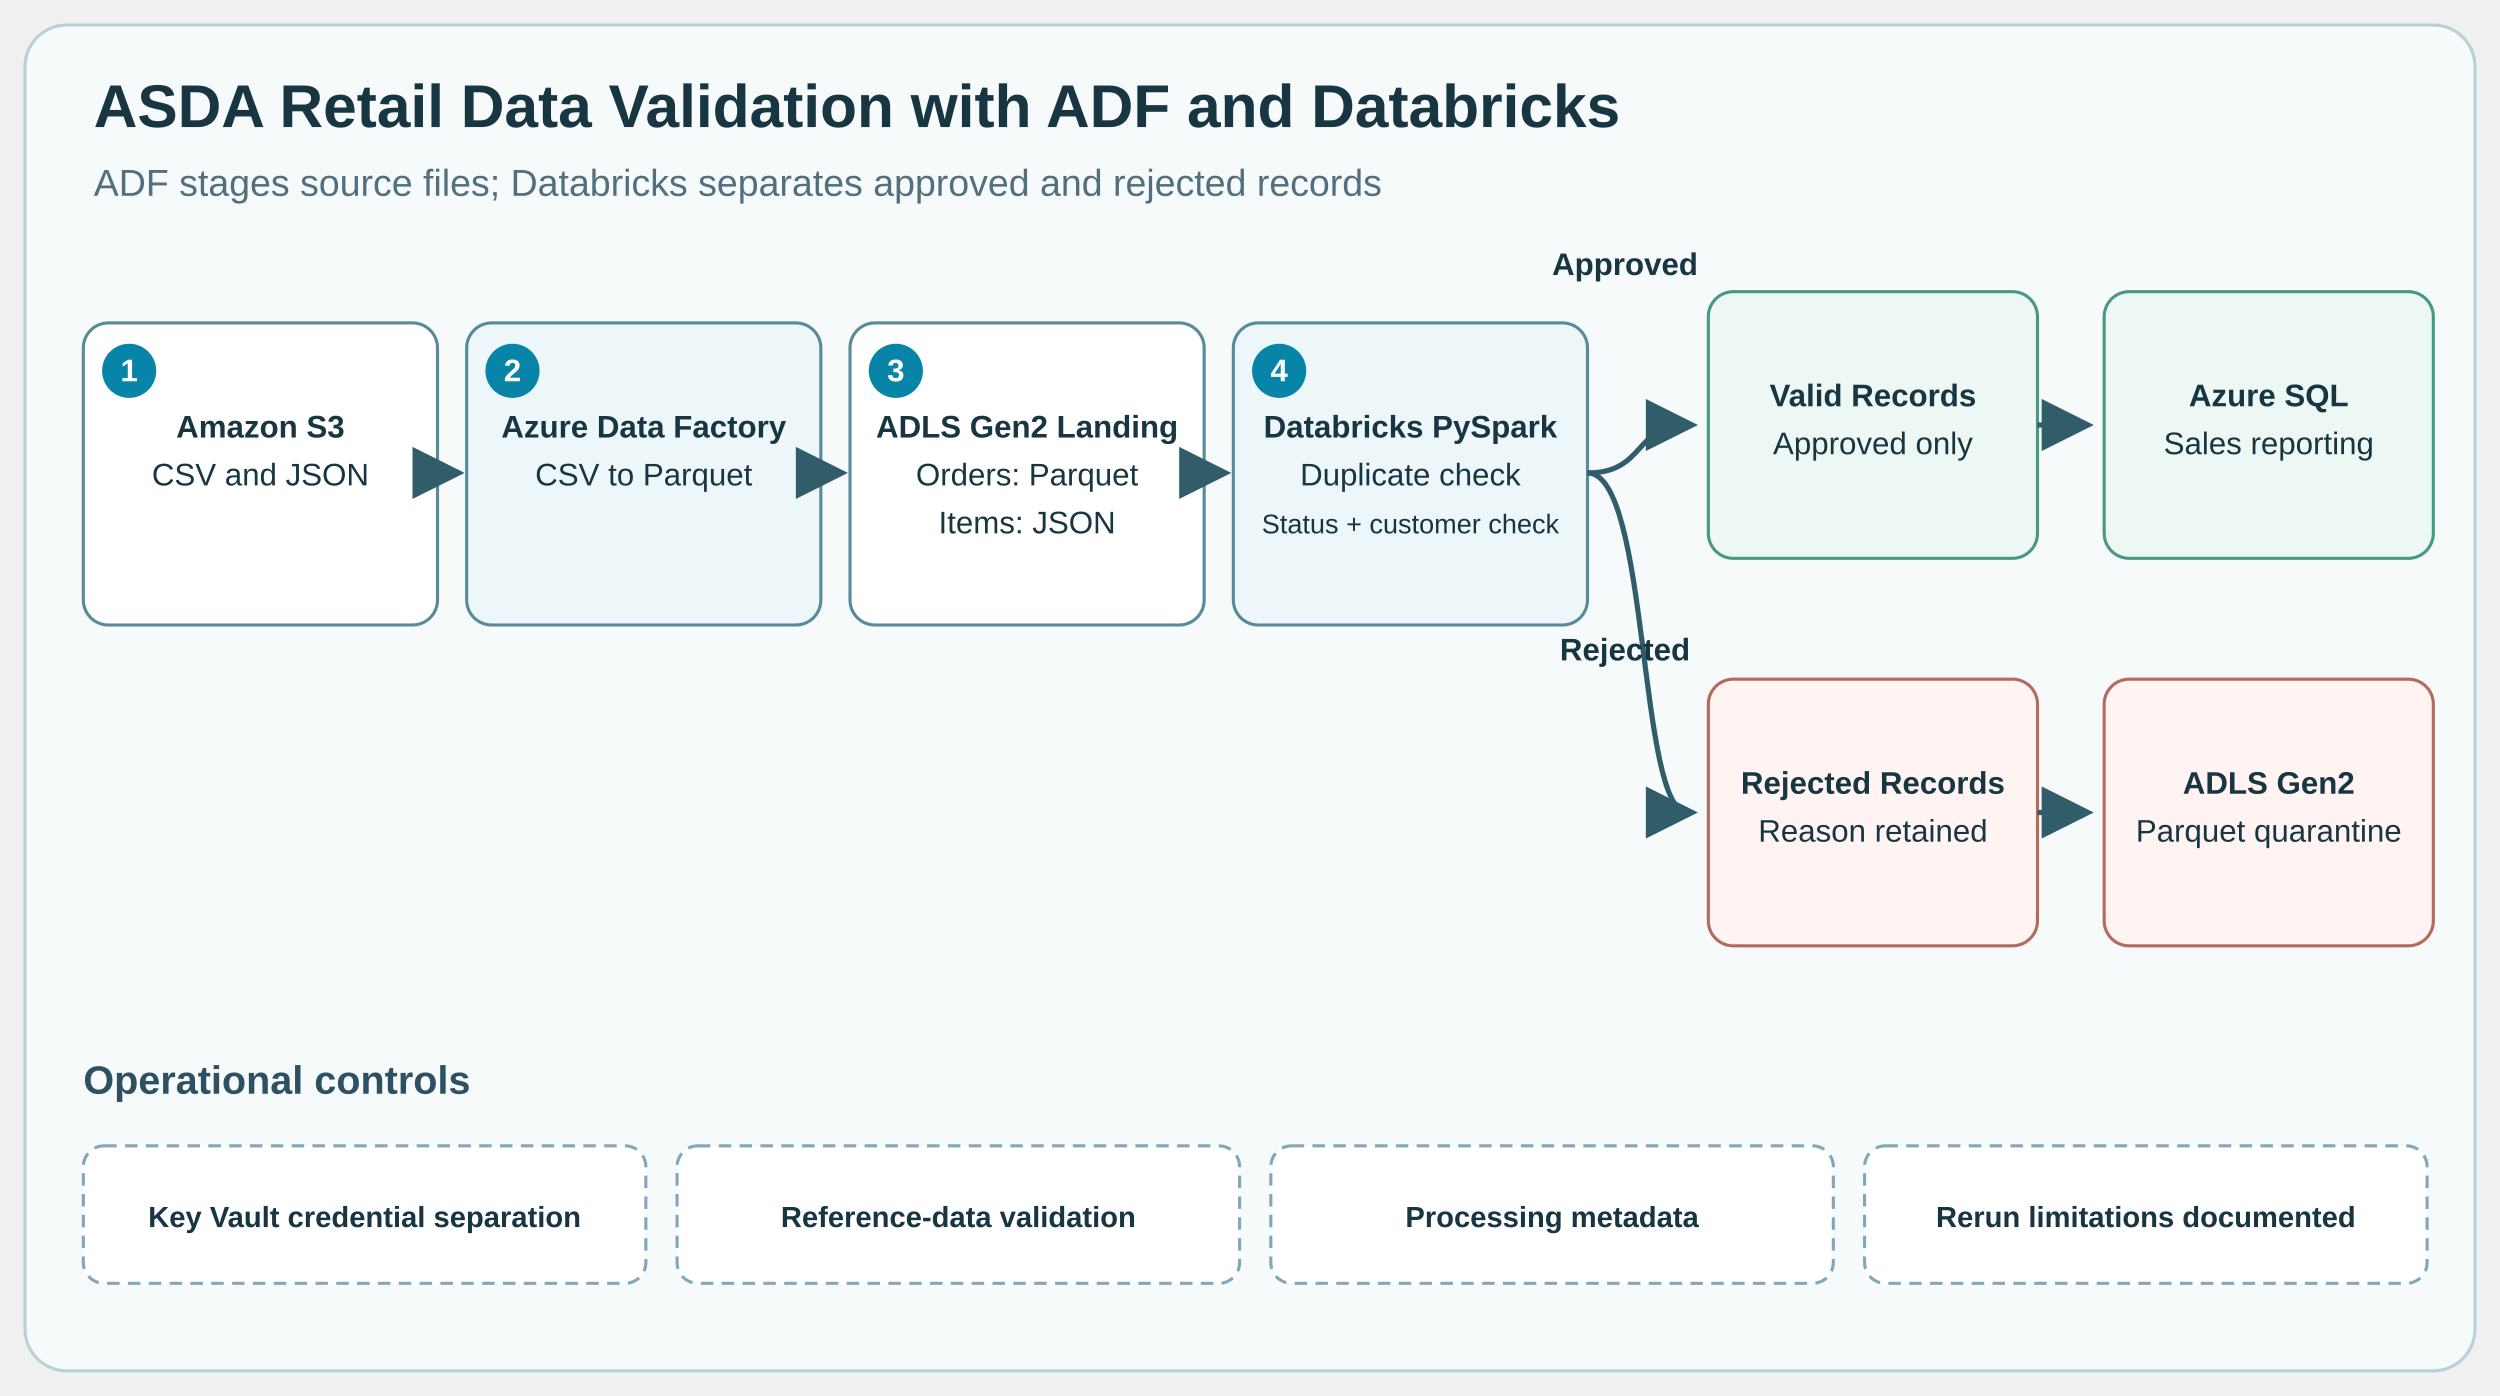
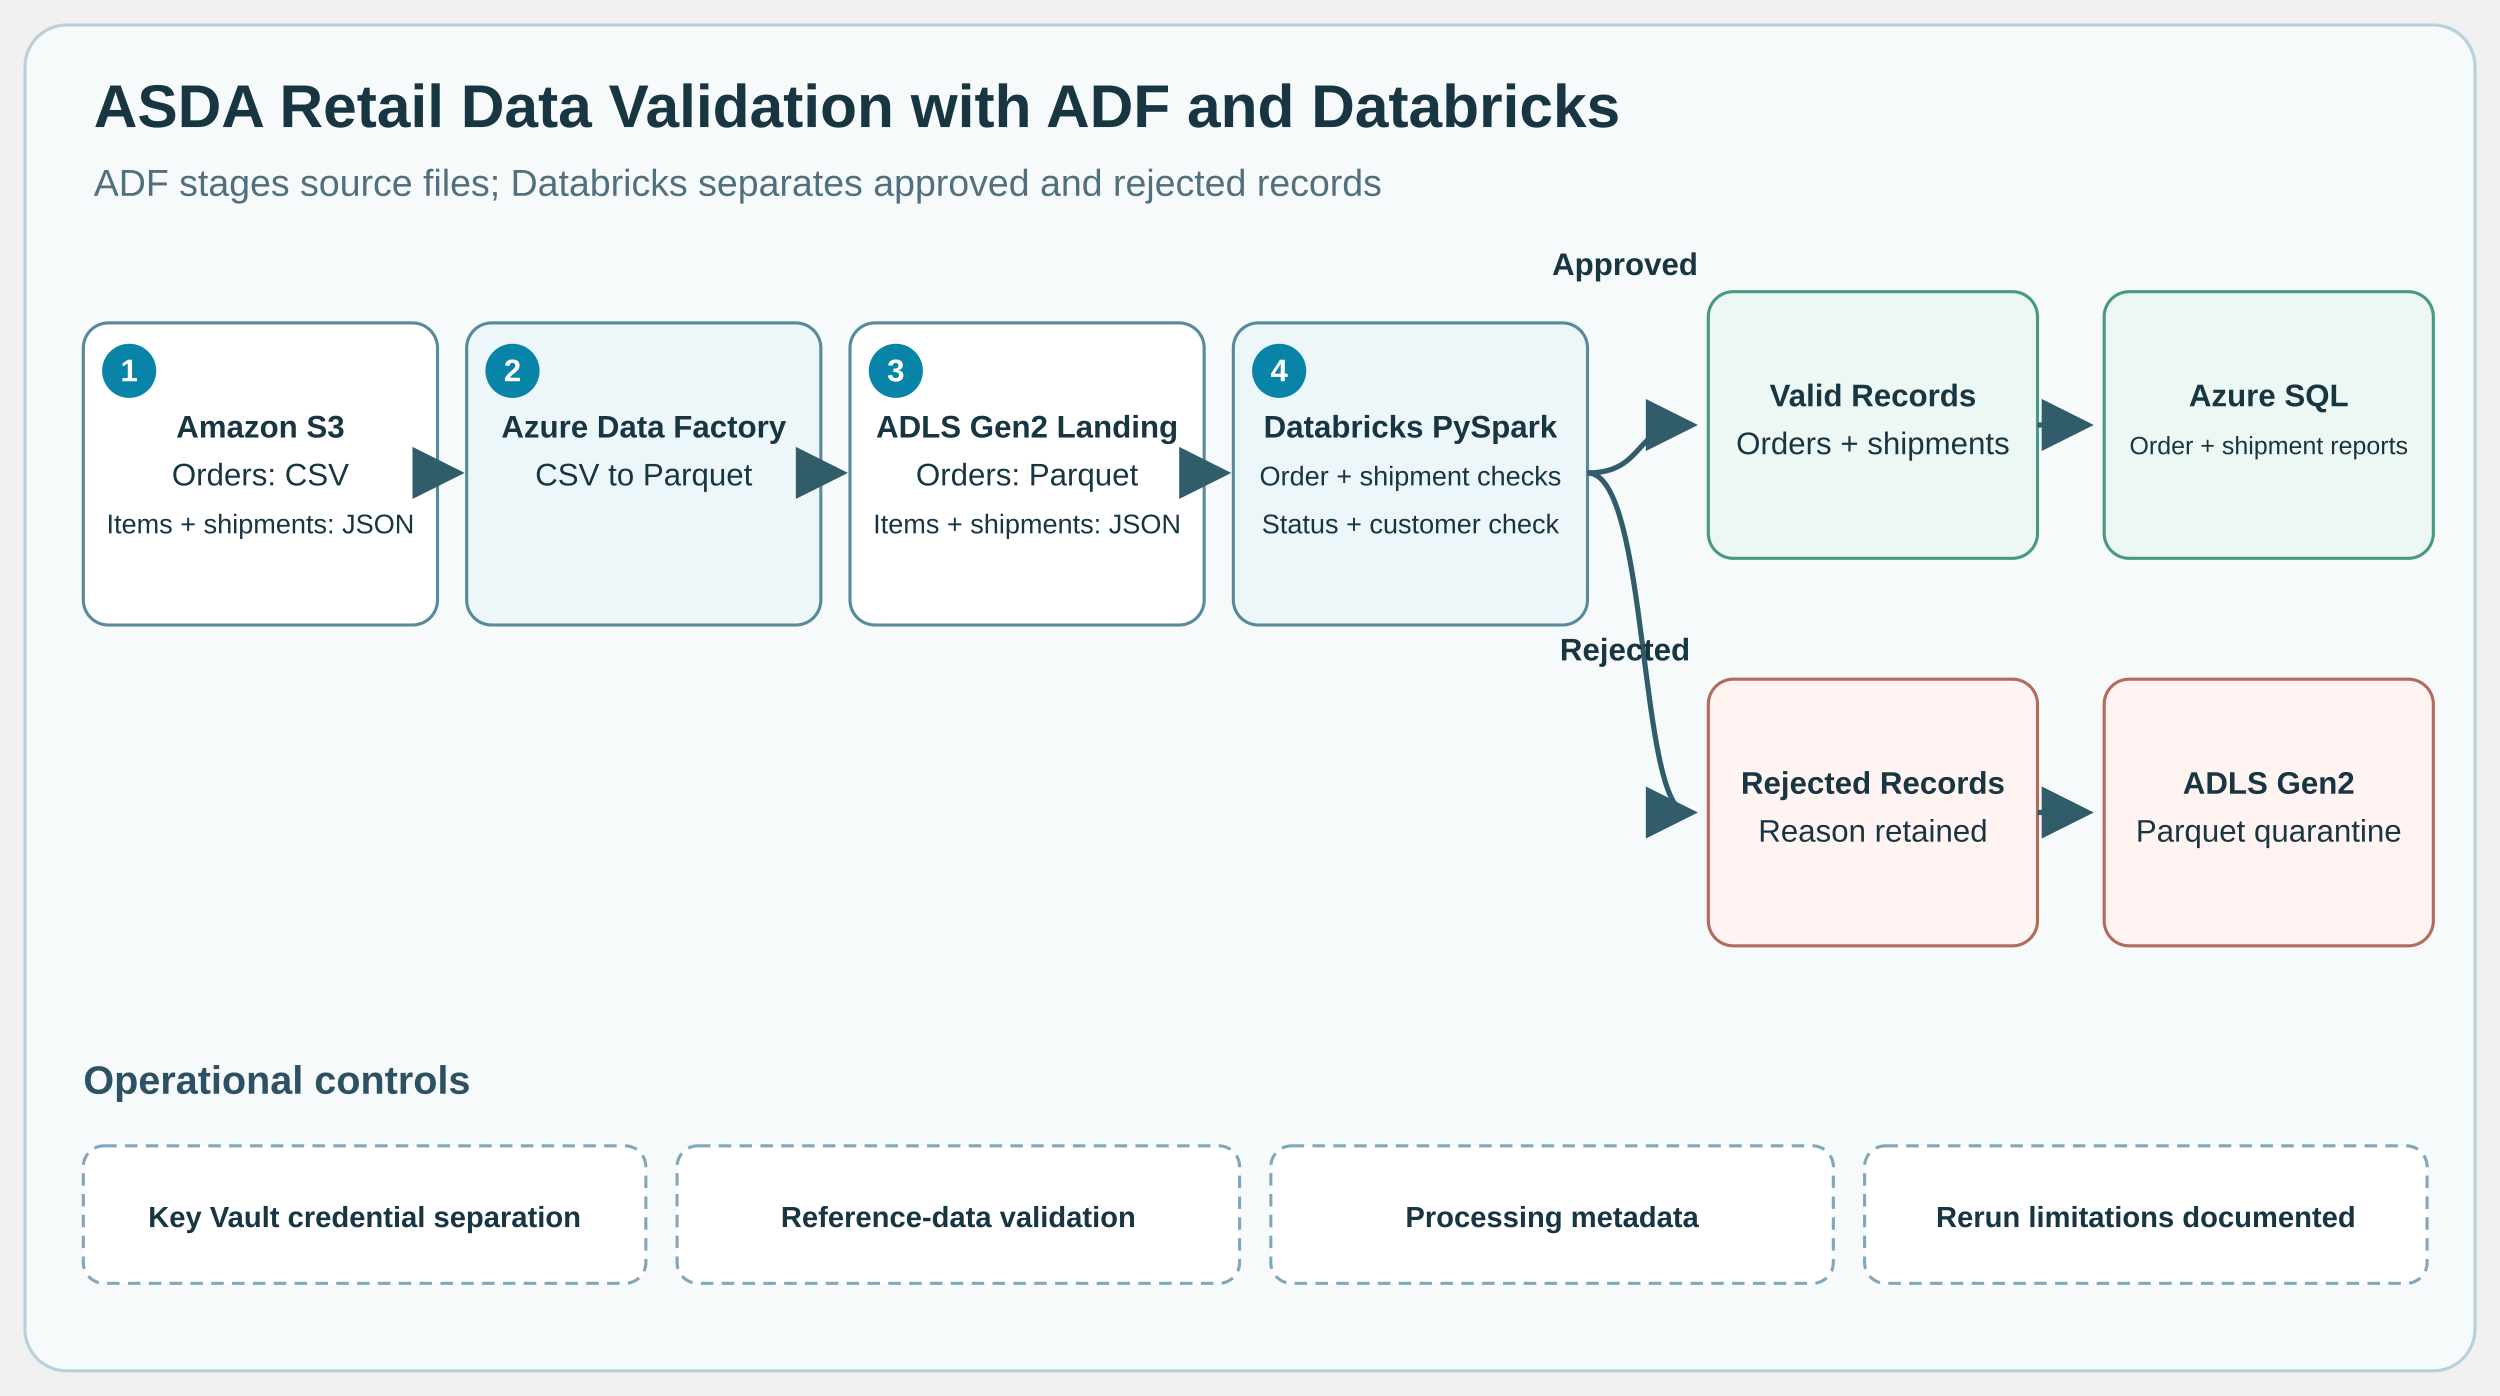
<svg xmlns="http://www.w3.org/2000/svg" width="1200" height="670" viewBox="0 0 1200 670" role="img" aria-labelledby="title desc">
  <defs>
    <marker id="arrow" markerWidth="10" markerHeight="10" refX="8" refY="5" orient="auto">
      <path d="M0 0 L10 5 L0 10 Z" fill="#315d6b" />
    </marker>
  </defs>
  <g font-family="Arial, Helvetica, sans-serif">
    <rect x="12" y="12" width="1176" height="646" rx="20" fill="#f6fafb" stroke="#b8d0dc" stroke-width="1.5" />
    <text x="45" y="61" text-anchor="start" font-size="29" font-weight="700" fill="#183542">ASDA Retail Data Validation with ADF and Databricks</text>
    <text x="45" y="94" text-anchor="start" font-size="18" font-weight="400" fill="#526f7e">ADF stages source files; Databricks separates approved and rejected records</text>
    <rect x="40" y="155" width="170" height="145" rx="12" fill="#fff" stroke="#588a9c" stroke-width="1.5" />
    <circle cx="62" cy="178" r="13" fill="#0784a7" />
    <text x="62" y="183" text-anchor="middle" font-size="15" font-weight="700" fill="#fff">1</text>
    <text x="125" y="210" text-anchor="middle" font-size="15" font-weight="700" fill="#183542">Amazon S3</text>
-     <text x="125" y="233" text-anchor="middle" font-size="15" font-weight="400" fill="#183542">CSV and JSON</text>
+     <text x="125" y="233" text-anchor="middle" font-size="15" font-weight="400" fill="#183542">Orders: CSV</text>
+     <text x="125" y="256" text-anchor="middle" font-size="13" font-weight="400" fill="#183542">Items + shipments: JSON</text>
    <rect x="224" y="155" width="170" height="145" rx="12" fill="#edf7fa" stroke="#588a9c" stroke-width="1.5" />
    <circle cx="246" cy="178" r="13" fill="#0784a7" />
    <text x="246" y="183" text-anchor="middle" font-size="15" font-weight="700" fill="#fff">2</text>
    <text x="309" y="210" text-anchor="middle" font-size="15" font-weight="700" fill="#183542">Azure Data Factory</text>
    <text x="309" y="233" text-anchor="middle" font-size="15" font-weight="400" fill="#183542">CSV to Parquet</text>
    <rect x="408" y="155" width="170" height="145" rx="12" fill="#fff" stroke="#588a9c" stroke-width="1.5" />
    <circle cx="430" cy="178" r="13" fill="#0784a7" />
    <text x="430" y="183" text-anchor="middle" font-size="15" font-weight="700" fill="#fff">3</text>
    <text x="493" y="210" text-anchor="middle" font-size="15" font-weight="700" fill="#183542">ADLS Gen2 Landing</text>
    <text x="493" y="233" text-anchor="middle" font-size="15" font-weight="400" fill="#183542">Orders: Parquet</text>
-     <text x="493" y="256" text-anchor="middle" font-size="15" font-weight="400" fill="#183542">Items: JSON</text>
+     <text x="493" y="256" text-anchor="middle" font-size="13" font-weight="400" fill="#183542">Items + shipments: JSON</text>
    <rect x="592" y="155" width="170" height="145" rx="12" fill="#edf7fa" stroke="#588a9c" stroke-width="1.5" />
    <circle cx="614" cy="178" r="13" fill="#0784a7" />
    <text x="614" y="183" text-anchor="middle" font-size="15" font-weight="700" fill="#fff">4</text>
    <text x="677" y="210" text-anchor="middle" font-size="15" font-weight="700" fill="#183542">Databricks PySpark</text>
-     <text x="677" y="233" text-anchor="middle" font-size="15" font-weight="400" fill="#183542">Duplicate check</text>
+     <text x="677" y="233" text-anchor="middle" font-size="13" font-weight="400" fill="#183542">Order + shipment checks</text>
    <text x="677" y="256" text-anchor="middle" font-size="13" font-weight="400" fill="#183542">Status + customer check</text>
    <rect x="820" y="140" width="158" height="128" rx="12" fill="#edf8f4" stroke="#489981" stroke-width="1.5" />
    <text x="899" y="195" text-anchor="middle" font-size="15" font-weight="700" fill="#183542">Valid Records</text>
-     <text x="899" y="218" text-anchor="middle" font-size="15" font-weight="400" fill="#183542">Approved only</text>
+     <text x="899" y="218" text-anchor="middle" font-size="15" font-weight="400" fill="#183542">Orders + shipments</text>
    <rect x="1010" y="140" width="158" height="128" rx="12" fill="#edf8f4" stroke="#489981" stroke-width="1.5" />
    <text x="1089" y="195" text-anchor="middle" font-size="15" font-weight="700" fill="#183542">Azure SQL</text>
-     <text x="1089" y="218" text-anchor="middle" font-size="15" font-weight="400" fill="#183542">Sales reporting</text>
+     <text x="1089" y="218" text-anchor="middle" font-size="12" font-weight="400" fill="#183542">Order + shipment reports</text>
    <rect x="820" y="326" width="158" height="128" rx="12" fill="#fff4f1" stroke="#b26b5d" stroke-width="1.5" />
    <text x="899" y="381" text-anchor="middle" font-size="15" font-weight="700" fill="#183542">Rejected Records</text>
    <text x="899" y="404" text-anchor="middle" font-size="15" font-weight="400" fill="#183542">Reason retained</text>
    <rect x="1010" y="326" width="158" height="128" rx="12" fill="#fff4f1" stroke="#b26b5d" stroke-width="1.5" />
    <text x="1089" y="381" text-anchor="middle" font-size="15" font-weight="700" fill="#183542">ADLS Gen2</text>
    <text x="1089" y="404" text-anchor="middle" font-size="15" font-weight="400" fill="#183542">Parquet quarantine</text>
    <g fill="none" stroke="#315d6b" stroke-width="2.5" marker-end="url(#arrow)">
      <path d="M210 227 H218" />
      <path d="M394 227 H402" />
      <path d="M578 227 H586" />
      <path d="M762 227 C790 227 784 204 810 204" />
      <path d="M762 227 C792 227 786 390 810 390" />
      <path d="M978 204 H1000" />
      <path d="M978 390 H1000" />
    </g>
    <text x="780" y="132" text-anchor="middle" font-size="15" font-weight="700" fill="#183542">Approved</text>
    <text x="780" y="317" text-anchor="middle" font-size="15" font-weight="700" fill="#183542">Rejected</text>
    <text x="40" y="525" text-anchor="start" font-size="19" font-weight="700" fill="#2d5162">Operational controls</text>
    <rect x="40" y="550" width="270" height="66" rx="10" fill="#fff" stroke="#83a7ba" stroke-width="1.5" stroke-dasharray="6 4" />
    <text x="175" y="589" text-anchor="middle" font-size="14" font-weight="700" fill="#183542">Key Vault credential separation</text>
    <rect x="325" y="550" width="270" height="66" rx="10" fill="#fff" stroke="#83a7ba" stroke-width="1.5" stroke-dasharray="6 4" />
    <text x="460" y="589" text-anchor="middle" font-size="14" font-weight="700" fill="#183542">Reference-data validation</text>
    <rect x="610" y="550" width="270" height="66" rx="10" fill="#fff" stroke="#83a7ba" stroke-width="1.5" stroke-dasharray="6 4" />
    <text x="745" y="589" text-anchor="middle" font-size="14" font-weight="700" fill="#183542">Processing metadata</text>
    <rect x="895" y="550" width="270" height="66" rx="10" fill="#fff" stroke="#83a7ba" stroke-width="1.5" stroke-dasharray="6 4" />
    <text x="1030" y="589" text-anchor="middle" font-size="14" font-weight="700" fill="#183542">Rerun limitations documented</text>
  </g>
</svg>
